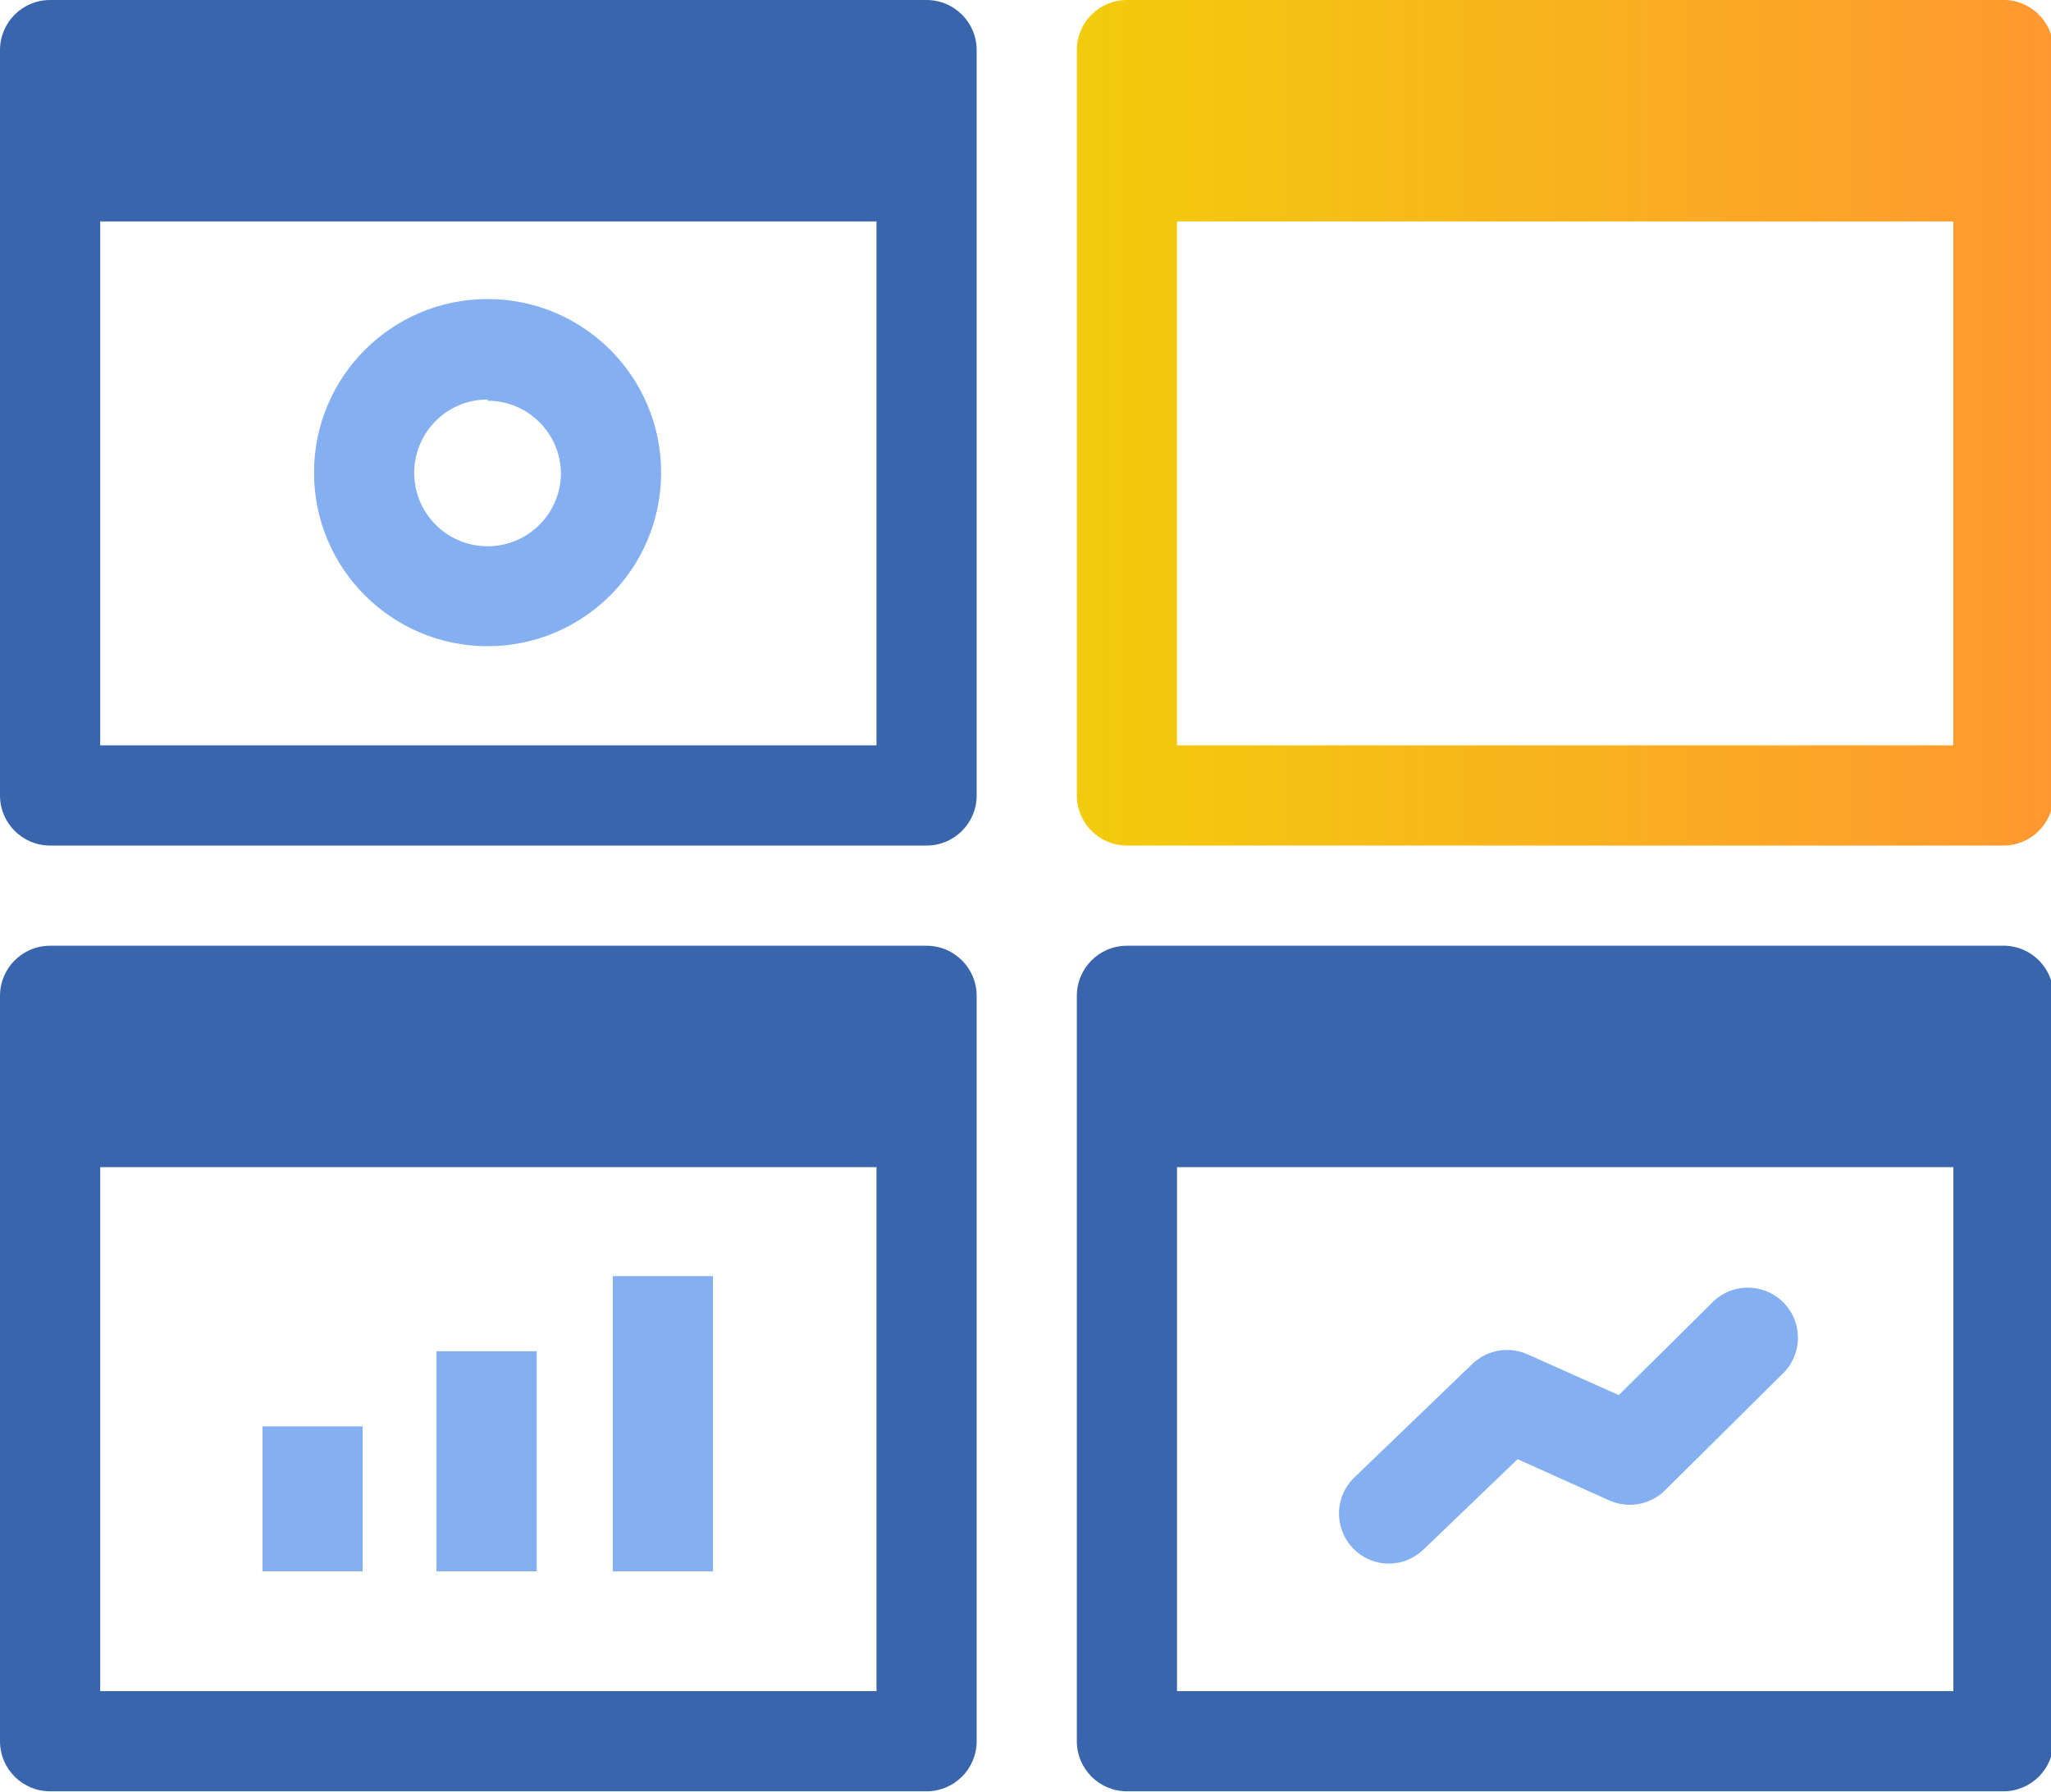
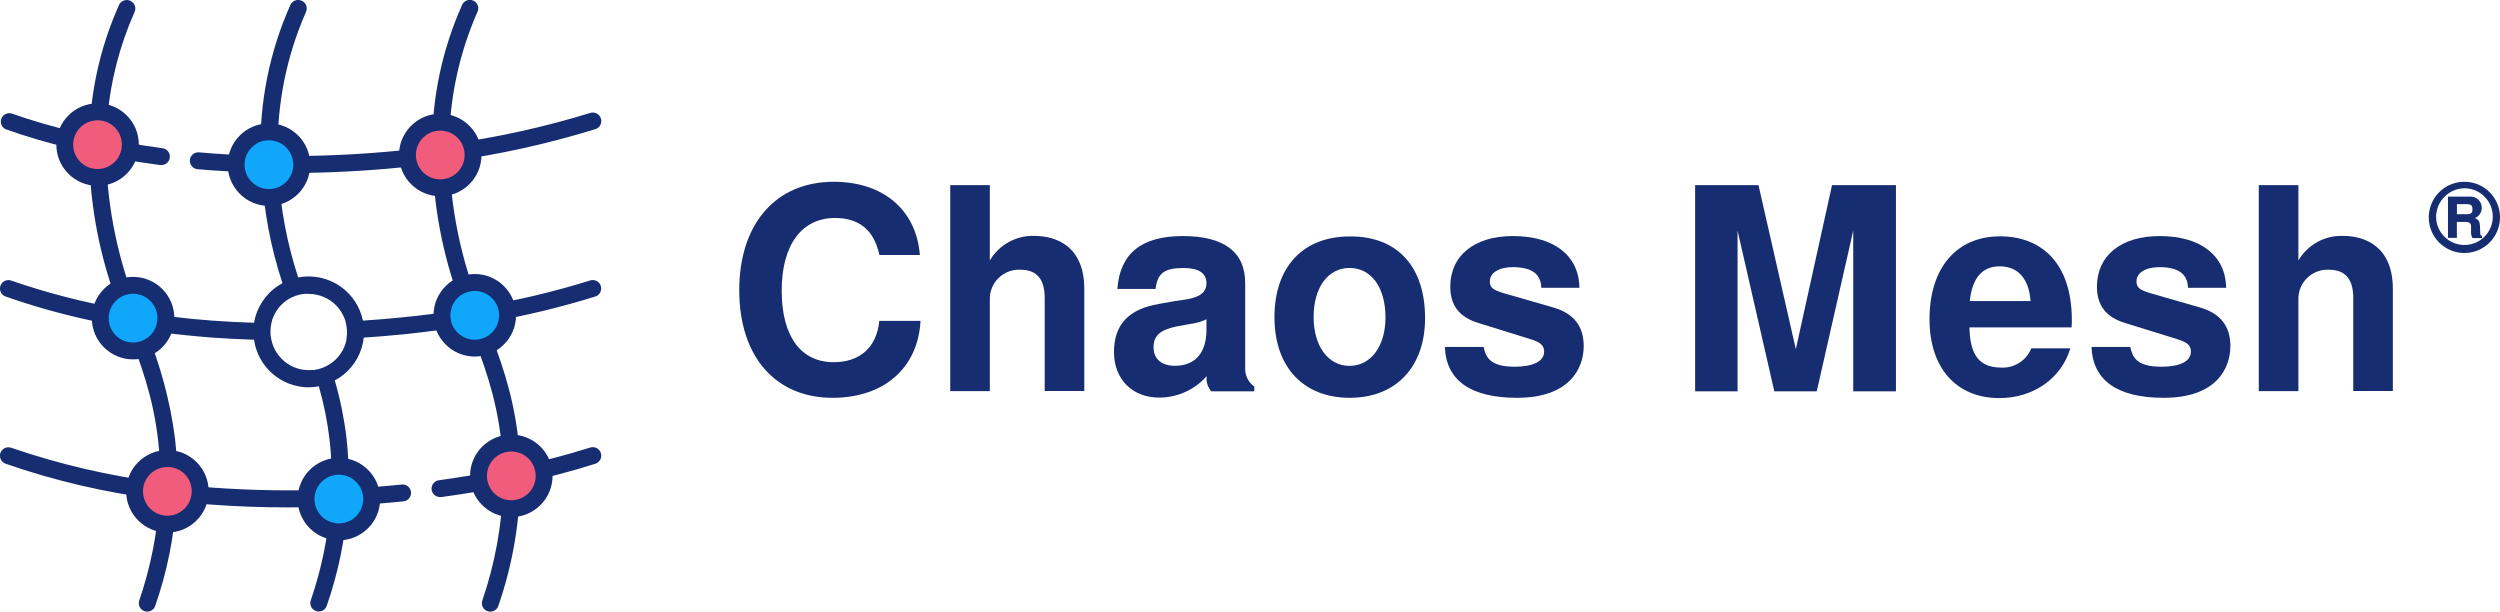
- <svg xmlns="http://www.w3.org/2000/svg" viewBox="0 0 81.9 71.52">
+ <svg xmlns="http://www.w3.org/2000/svg" viewBox="0 0 464.73 113.72">
  <defs>
-     <style>.cls-1{fill:#84aff1;}.cls-2{fill:#3865ab;}.cls-3{fill:url(#linear-gradient);}</style>
-     <linearGradient id="linear-gradient" x1="42.95" y1="16.88" x2="81.9" y2="16.88" gradientUnits="userSpaceOnUse">
-       <stop offset="0" stop-color="#f2cc0c" />
-       <stop offset="1" stop-color="#ff9830" />
-     </linearGradient>
+     <style>.cls-1{fill:#172d72;}.cls-2{fill:#f25c7c;}.cls-3{fill:#10a6fa;}</style>
  </defs>
  <g id="Layer_2" data-name="Layer 2">
-     <g id="Layer_1-2" data-name="Layer 1">
-       <path class="cls-1" d="M55.46,62.43A2,2,0,0,1,54.07,59l4.72-4.54a2,2,0,0,1,2.2-.39l3.65,1.63,3.68-3.64a2,2,0,1,1,2.81,2.84l-4.64,4.6a2,2,0,0,1-2.22.41L60.6,58.26l-3.76,3.61A2,2,0,0,1,55.46,62.43Z" />
-       <path class="cls-2" d="M37,0H2A2,2,0,0,0,0,2V31.76a2,2,0,0,0,2,2H37a2,2,0,0,0,2-2V2A2,2,0,0,0,37,0ZM4,29.76V8.84H35V29.76Z" />
-       <path class="cls-3" d="M79.9,0H45a2,2,0,0,0-2,2V31.76a2,2,0,0,0,2,2h35a2,2,0,0,0,2-2V2A2,2,0,0,0,79.9,0ZM47,29.76V8.84h31V29.76Z" />
-       <path class="cls-2" d="M37,37.76H2a2,2,0,0,0-2,2V69.52a2,2,0,0,0,2,2H37a2,2,0,0,0,2-2V39.76A2,2,0,0,0,37,37.76ZM4,67.52V46.6H35V67.52Z" />
-       <path class="cls-2" d="M79.9,37.76H45a2,2,0,0,0-2,2V69.52a2,2,0,0,0,2,2h35a2,2,0,0,0,2-2V39.76A2,2,0,0,0,79.9,37.76ZM47,67.52V46.6h31V67.52Z" />
-       <rect class="cls-1" x="10.48" y="56.95" width="4" height="5.79" />
-       <rect class="cls-1" x="17.43" y="53.95" width="4" height="8.79" />
-       <rect class="cls-1" x="24.47" y="50.95" width="4" height="11.79" />
-       <path class="cls-1" d="M19.47,25.8a6.93,6.93,0,1,1,6.93-6.92A6.93,6.93,0,0,1,19.47,25.8Zm0-9.85a2.93,2.93,0,1,0,2.93,2.93A2.93,2.93,0,0,0,19.47,16Z" />
+     <g id="Layer_2-2" data-name="Layer 2">
+       <path class="cls-1" d="M18.14,21.67a5.18,5.18,0,0,1,1.8.33A61.41,61.41,0,0,1,25,2.27,1.58,1.58,0,0,0,24.26.16a1.59,1.59,0,0,0-2.11.71,63.41,63.41,0,0,0-5.36,21A5,5,0,0,1,18.14,21.67Z" />
+       <path class="cls-1" d="M23.34,26.88a5.23,5.23,0,0,1-.75,2.69c2.25.4,4.64.78,7.17,1.11l.21,0a1.57,1.57,0,0,0,.21-3.13c-2.41-.32-4.69-.69-6.86-1.07C23.33,26.63,23.34,26.75,23.34,26.88Z" />
+       <path class="cls-1" d="M1,24a109.11,109.11,0,0,0,12,3.53,5,5,0,0,1,.56-3.11A107.3,107.3,0,0,1,2.13,21.09,1.57,1.57,0,0,0,1,24Z" />
+       <path class="cls-1" d="M111.68,53.14a1.57,1.57,0,0,0-2-1A152.65,152.65,0,0,1,89.23,57a79.74,79.74,0,0,1-5.68-27,169.61,169.61,0,0,0,27.15-6,1.57,1.57,0,0,0-1-3,165.76,165.76,0,0,1-26.21,5.78A62.22,62.22,0,0,1,88.73,2.27,1.57,1.57,0,1,0,85.92.87a64,64,0,0,0-5.59,26.42q-2.73.36-5.65.66A208,208,0,0,1,51.63,29c0-.22,0-.43,0-.65a62.08,62.08,0,0,1,5.24-26.1A1.57,1.57,0,0,0,56.14.16,1.59,1.59,0,0,0,54,.87a64.17,64.17,0,0,0-5.57,27.57c0,.18,0,.35,0,.52-3-.08-6-.22-9-.44L37,28.32a1.57,1.57,0,0,0-.28,3.13c.84.08,1.7.15,2.54.21q4.66.33,9.39.45a78.59,78.59,0,0,0,3.86,20.53c-.25.14-.49.27-.73.43A10.26,10.26,0,0,0,47.23,60q-3.91-.12-7.78-.4C34.56,59.24,30,58.67,25.84,58a81.37,81.37,0,0,1-6-26.22,5.2,5.2,0,0,1-1.73.3,5.53,5.53,0,0,1-1.42-.2,81.42,81.42,0,0,0,5.53,25.49A129.52,129.52,0,0,1,2.13,52.17,1.57,1.57,0,1,0,1,55.11a131.63,131.63,0,0,0,22.55,5.72c0,.08.07.17.1.26,2.45,6.39,4.77,12.41,5.74,20.73a60.15,60.15,0,0,1,.37,7.85A138.59,138.59,0,0,1,2.13,83.25,1.57,1.57,0,1,0,1,86.19a138.14,138.14,0,0,0,28.63,6.64,72,72,0,0,1-3.73,18.76,1.57,1.57,0,0,0,.9,2,1.63,1.63,0,0,0,.57.1,1.56,1.56,0,0,0,1.46-1,72.07,72.07,0,0,0,3.94-19.49c2.08.23,4.22.43,6.44.6q7.14.53,14.44.52c2.58,0,5.17-.07,7.76-.16a71.53,71.53,0,0,1-3.63,17.41,1.57,1.57,0,0,0,.91,2,1.54,1.54,0,0,0,.56.1,1.57,1.57,0,0,0,1.47-1A73.28,73.28,0,0,0,64.61,94c3.45-.18,6.92-.45,10.39-.8a1.57,1.57,0,0,0-.32-3.13c-3.3.34-6.61.59-9.9.77a63.3,63.3,0,0,0-.37-9.43,66.76,66.76,0,0,0-2.18-10.71c.26-.14.53-.27.78-.43a10.29,10.29,0,0,0,4.45-6.51c.07-.34.12-.69.16-1,2.46-.17,4.92-.36,7.38-.61,4.31-.45,8.41-1,12.21-1.63l.21.56c2.46,6.39,4.77,12.41,5.74,20.73.22,1.85.33,3.68.37,5.46-3.51.7-7.5,1.39-11.91,2a1.57,1.57,0,0,0,.21,3.13l.22,0c4.23-.58,8.07-1.23,11.47-1.89a71.89,71.89,0,0,1-3.85,21.09,1.57,1.57,0,0,0,.91,2,1.54,1.54,0,0,0,.56.1,1.57,1.57,0,0,0,1.47-1,73.48,73.48,0,0,0,4.08-22.86,132.78,132.78,0,0,0,14-3.64,1.57,1.57,0,0,0-1-3,131.3,131.3,0,0,1-13,3.4c0-1.69-.17-3.42-.37-5.18-1-8.69-3.51-15.18-5.92-21.46a155.76,155.76,0,0,0,20.33-4.86A1.57,1.57,0,0,0,111.68,53.14ZM61.61,91a199.1,199.1,0,0,1-22.16-.36c-2.25-.16-4.43-.38-6.53-.62a62,62,0,0,0-.4-8.61A78.7,78.7,0,0,0,27.14,61.4c3.73.55,7.77,1,12.08,1.34,2.64.19,5.3.32,8,.41A10.3,10.3,0,0,0,57.4,72a10.68,10.68,0,0,0,1.87-.19,62.45,62.45,0,0,1,2,10A59,59,0,0,1,61.61,91ZM64.41,63l0,.17a7.09,7.09,0,0,1-3.09,4.52h0a7.16,7.16,0,0,1-2.95,1.09h0l-.32,0h-.09a7.25,7.25,0,0,1-2-.12,7.09,7.09,0,0,1-4.52-3.09,6.55,6.55,0,0,1-.66-1.29h0a4.1,4.1,0,0,1-.2-.59,1.8,1.8,0,0,1-.06-.22c0-.09,0-.17-.07-.26h0a7.12,7.12,0,0,1,0-3.15h0a3.18,3.18,0,0,1,.09-.33l.06-.23c0-.16.11-.32.17-.47a1,1,0,0,0,.06-.16c.09-.2.18-.39.28-.58v0a7,7,0,0,1,2.37-2.59l0,0h0a7.21,7.21,0,0,1,3-1.07h0l.21,0,.27,0c.14,0,.27,0,.41,0a6.77,6.77,0,0,1,1.48.16,7.07,7.07,0,0,1,4.52,3.08,2.19,2.19,0,0,1,.16.3c.1.16.19.33.28.5s.12.25.17.38a5.71,5.71,0,0,1,.28.79l0,.08h0A7.14,7.14,0,0,1,64.4,63ZM74.68,59c-2.41.25-4.81.44-7.21.6A10.44,10.44,0,0,0,66,56.05a10.34,10.34,0,0,0-10.57-4.48,75.78,75.78,0,0,1-3.66-19.41l1.89,0A210.09,210.09,0,0,0,75,31.08c1.86-.19,3.67-.41,5.42-.63a81.62,81.62,0,0,0,5.65,27.08C82.51,58.1,78.69,58.62,74.68,59Z" />
+       <circle class="cls-2" cx="81.78" cy="28.81" r="5.21" />
+       <circle class="cls-2" cx="81.78" cy="28.81" r="1.74" />
+       <circle class="cls-3" cx="24.68" cy="59.14" r="5.21" />
+       <circle class="cls-3" cx="24.68" cy="59.14" r="1.74" />
+       <circle class="cls-3" cx="49.96" cy="30.61" r="5.21" />
+       <path class="cls-3" d="M88.2,53.41a5.21,5.21,0,1,0,5.2,5.2A5.2,5.2,0,0,0,88.2,53.41Z" />
+       <circle class="cls-2" cx="18.08" cy="26.88" r="5.21" />
+       <circle class="cls-2" cx="18.08" cy="26.88" r="1.74" />
+       <circle class="cls-2" cx="31.06" cy="91.31" r="5.21" />
+       <circle class="cls-2" cx="31.06" cy="91.31" r="1.74" />
+       <circle class="cls-2" cx="94.99" cy="88.46" r="5.21" />
+       <circle class="cls-3" cx="62.97" cy="92.77" r="5.21" />
+       <circle class="cls-3" cx="62.97" cy="92.77" r="1.74" />
+       <path class="cls-1" d="M24.74,66.81a7.67,7.67,0,1,1,7.67-7.67A7.68,7.68,0,0,1,24.74,66.81Zm0-12.2a4.53,4.53,0,1,0,4.52,4.53A4.53,4.53,0,0,0,24.74,54.61Z" />
+       <path class="cls-1" d="M18.14,34.55a7.67,7.67,0,1,1,7.67-7.67A7.68,7.68,0,0,1,18.14,34.55Zm0-12.19a4.53,4.53,0,1,0,4.52,4.52A4.53,4.53,0,0,0,18.14,22.36Z" />
+       <path class="cls-1" d="M50,38.28a7.67,7.67,0,1,1,7.67-7.67A7.68,7.68,0,0,1,50,38.28Zm0-12.2a4.53,4.53,0,1,0,4.52,4.53A4.53,4.53,0,0,0,50,26.08Z" />
+       <path class="cls-1" d="M81.84,36.48a7.67,7.67,0,1,1,7.67-7.67A7.68,7.68,0,0,1,81.84,36.48Zm0-12.2a4.53,4.53,0,1,0,4.53,4.53A4.53,4.53,0,0,0,81.84,24.28Z" />
+       <path class="cls-1" d="M88.26,66.28a7.67,7.67,0,1,1,7.67-7.66A7.68,7.68,0,0,1,88.26,66.28Zm0-12.19a4.53,4.53,0,1,0,4.52,4.53A4.53,4.53,0,0,0,88.26,54.09Z" />
+       <path class="cls-1" d="M95.05,96.13a7.67,7.67,0,1,1,7.67-7.67A7.68,7.68,0,0,1,95.05,96.13Zm0-12.2a4.53,4.53,0,1,0,4.53,4.53A4.53,4.53,0,0,0,95.05,83.93Z" />
+       <path class="cls-1" d="M63,100.44a7.67,7.67,0,1,1,7.67-7.67A7.68,7.68,0,0,1,63,100.44Zm0-12.2a4.53,4.53,0,1,0,4.52,4.53A4.53,4.53,0,0,0,63,88.24Z" />
+       <path class="cls-1" d="M31.12,99a7.67,7.67,0,1,1,7.67-7.67A7.68,7.68,0,0,1,31.12,99Zm0-12.19a4.53,4.53,0,1,0,4.52,4.52A4.53,4.53,0,0,0,31.12,86.79Z" />
+       <path class="cls-1" d="M155.24,40.52c-6.2,0-9.93,5-9.93,13.51s3.57,13.3,9.67,13.3c4.89,0,8-2.79,8.47-7.68h7.67c-.47,8.78-6.83,14.3-16.35,14.3-10.67,0-17.35-7.72-17.35-20S144.15,33.79,155,33.79c8.94,0,15.3,5,16,13.61h-7.51C163,45.46,161.82,40.52,155.24,40.52Z" />
+       <path class="cls-1" d="M189.68,50.14A5.41,5.41,0,0,0,184,55.71v17h-7.36V34.42H184v14a9.27,9.27,0,0,1,8.31-4.57c4.05,0,9.25,1.95,9.25,9.83v19H194.2V55.39C194.2,52.35,193.1,50.14,189.68,50.14Z" />
+       <path class="cls-1" d="M207.08,65.44c0-5.1,2.73-8,8.36-8.94l2.94-.53c2.42-.37,5.89-.52,5.89-3.31q0-2.83-4.26-2.84c-3.63,0-4.84,1-5.2,3.89h-7.1c.47-6.57,4.47-9.83,12.14-9.83s11.62,2.94,11.62,8.73V68.38a4,4,0,0,0,1.69,3.47v.89h-8a3.62,3.62,0,0,1-.84-2.83,11.76,11.76,0,0,1-8.62,4C210.55,74,207.08,70.54,207.08,65.44Zm17.19-6.1a9.36,9.36,0,0,1-3.1.89l-2.53.47c-3,.64-4.2,1.69-4.2,3.89S216,68,218.43,68c3.74,0,5.84-2.42,5.84-6.67Z" />
+       <path class="cls-1" d="M264.91,59.13c0,9.09-5.42,14.82-14,14.82s-14-5.67-14-15,5.31-15,14-15C259.7,43.88,264.91,49.51,264.91,59.13Zm-20.72-.21c0,5.41,2.69,9.09,6.68,9.09s6.68-3.68,6.68-9c0-5.57-2.63-9.2-6.68-9.2S244.19,53.5,244.19,58.92Z" />
+       <path class="cls-1" d="M281.57,68.17c3.42,0,5.47-1,5.47-2.79,0-1.15-.63-1.73-2.47-2.31l-8.78-2.73c-1.63-.53-6.2-1.42-6.2-7,0-5.83,4.47-9.46,11.67-9.46,7.62,0,12.25,3.63,12.35,9.62h-7.09c-.06-2.57-1.79-3.84-5.31-3.84-2.58,0-4.26,1.06-4.26,2.63,0,1.16.52,1.58,2.57,2.21l9.31,2.68c3.73,1.11,5.57,3.47,5.57,7.15,0,4-2.47,9.62-12.41,9.62-8.62,0-13.19-3.26-13.4-9.46h7.2C276.21,66.44,277,68.17,281.57,68.17Z" />
+       <path class="cls-1" d="M323,72.74h-7.89V34.42h11.78l6.94,30.49,6.73-30.49h11.88V72.74H344.5V42.88l-6.78,29.86h-7.89L323,42.88Z" />
+       <path class="cls-1" d="M385.14,59.6c0,.37,0,.63-.05,1.26h-19c.15,3.84.94,7.47,5.88,7.47a5.7,5.7,0,0,0,5.63-3.58h7.26C383.2,70.33,378,74,371.68,74c-8,0-13-5.57-13-14.66,0-9.52,5-15.41,13.14-15.41C377.52,43.88,385.14,47,385.14,59.6ZM371.73,49.51c-3.26,0-5.1,2.15-5.57,6.46h11.31C377.15,51.82,375.15,49.51,371.73,49.51Z" />
+       <path class="cls-1" d="M401.81,68.17c3.41,0,5.46-1,5.46-2.79,0-1.15-.63-1.73-2.47-2.31L396,60.34c-1.63-.53-6.2-1.42-6.2-7,0-5.83,4.47-9.46,11.67-9.46,7.62,0,12.25,3.63,12.36,9.62h-7.1c-.06-2.57-1.79-3.84-5.31-3.84-2.58,0-4.26,1.06-4.26,2.63,0,1.16.52,1.58,2.57,2.21l9.31,2.68c3.73,1.11,5.57,3.47,5.57,7.15,0,4-2.47,9.62-12.4,9.62-8.63,0-13.2-3.26-13.41-9.46H396C396.44,66.44,397.18,68.17,401.81,68.17Z" />
+       <path class="cls-1" d="M432.93,50.14a5.41,5.41,0,0,0-5.68,5.57v17h-7.36V34.42h7.36v14a9.27,9.27,0,0,1,8.31-4.57c4.05,0,9.25,1.95,9.25,9.83v19h-7.36V55.39C437.45,52.35,436.35,50.14,432.93,50.14Z" />
+       <path class="cls-1" d="M464.73,40.39a6.62,6.62,0,1,1-6.6-6.6A6.6,6.6,0,0,1,464.73,40.39Zm-11.88,0A5.27,5.27,0,1,0,458.11,35,5.35,5.35,0,0,0,452.85,40.39Zm3.87,3.83h-1.66V36.55h4.12a2.08,2.08,0,0,1,.88,4c.9.41.94.53,1,2.75a.53.53,0,0,0,.33.58v.37H459.6a2.48,2.48,0,0,1-.25-1.4c0-.14,0-.28,0-.45v-.3c0-.59-.33-.85-1.05-.85h-1.6Zm1.79-4.4c.83,0,1.1-.22,1.1-.93s-.27-.94-1.1-.94h-1.79v1.87Z" />
    </g>
  </g>
</svg>
